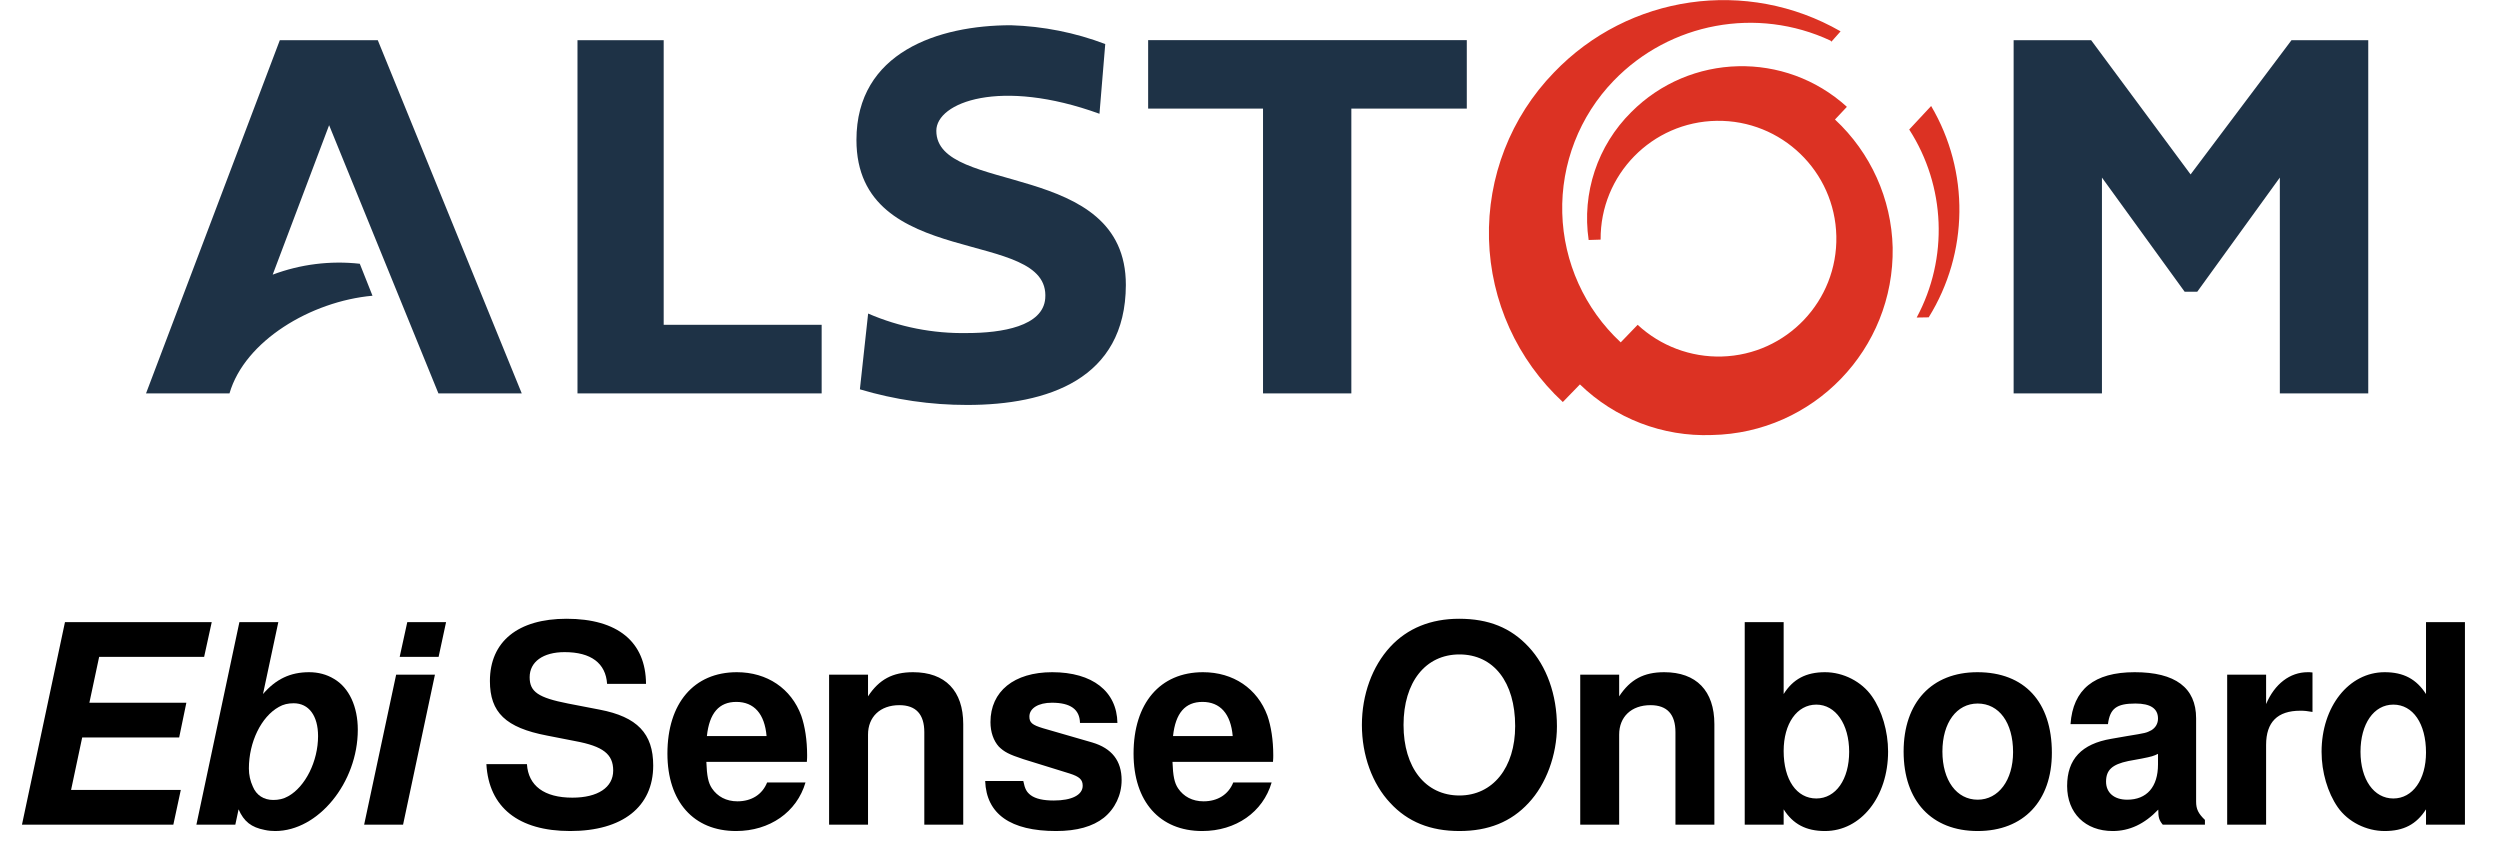
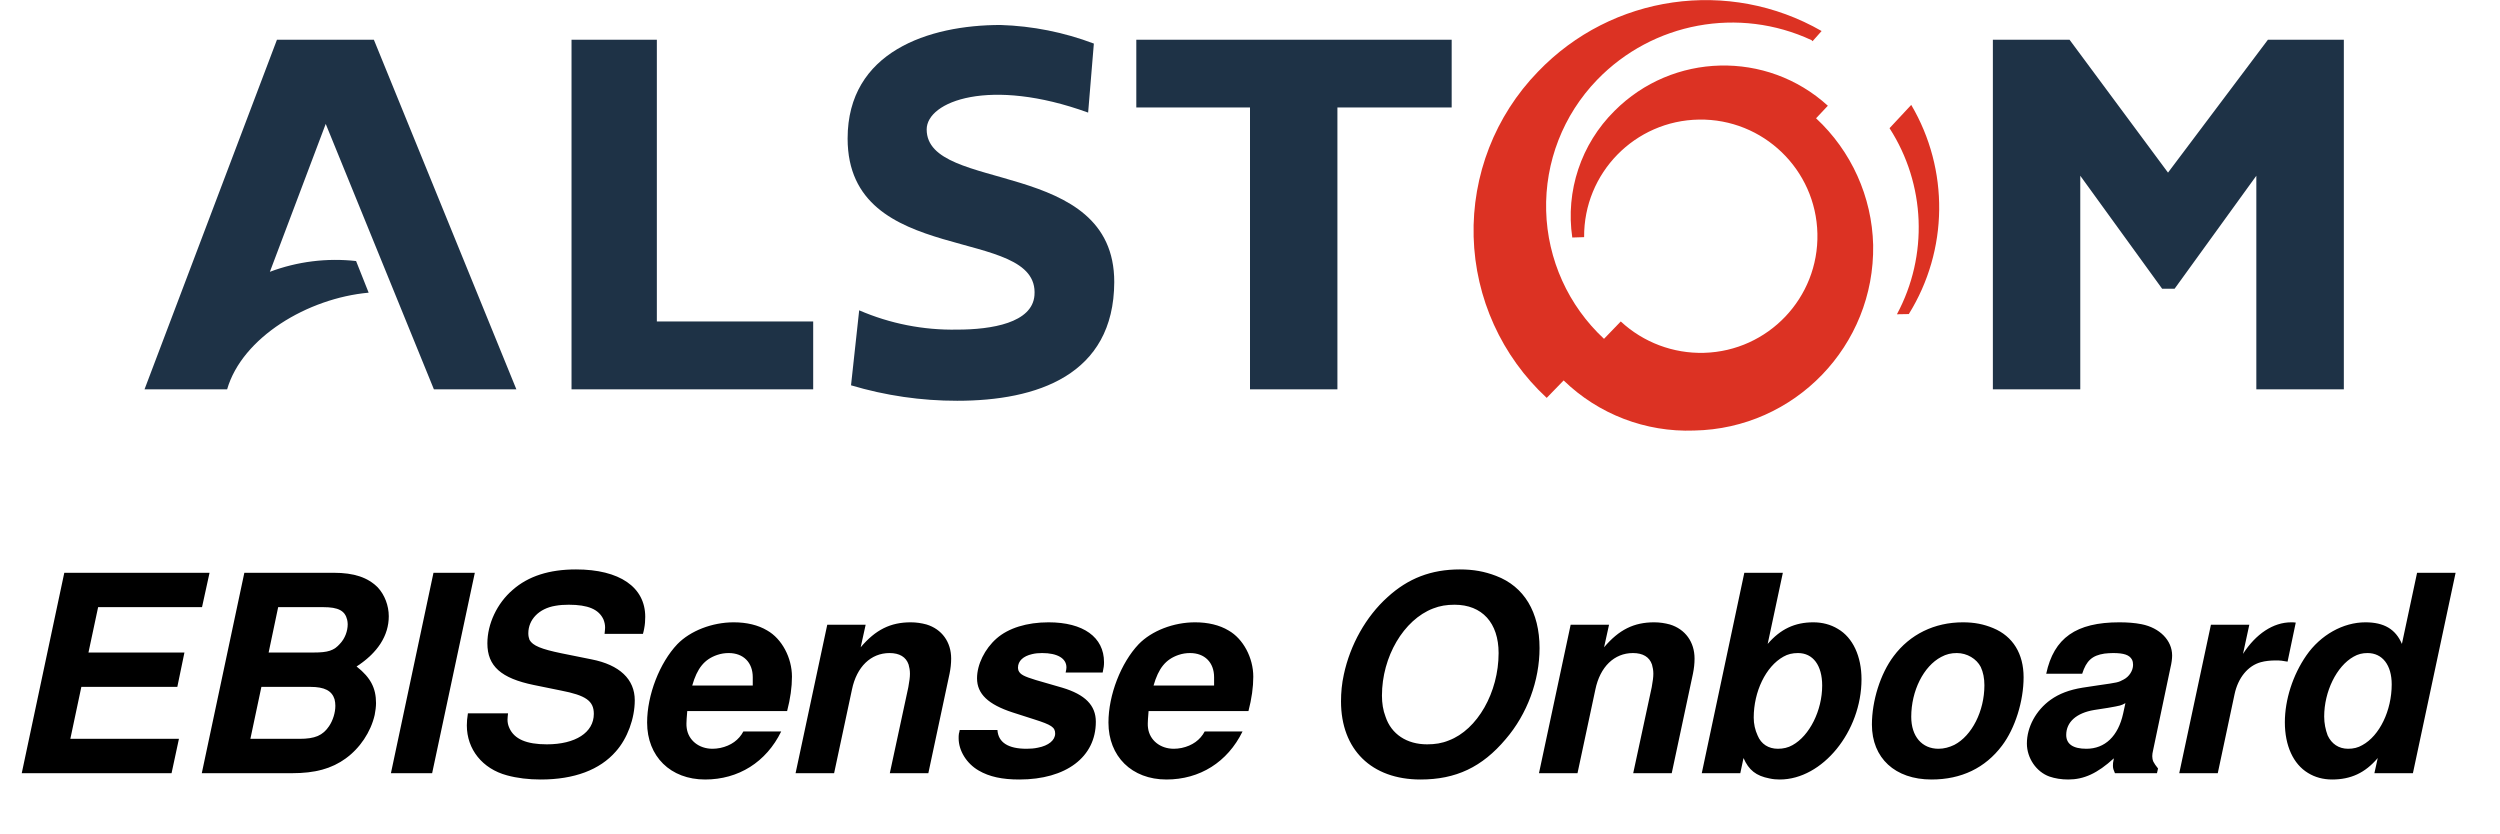
- <svg xmlns="http://www.w3.org/2000/svg" width="288px" height="97px" viewBox="0 0 288 97" version="1.1">
-   <g stroke="none" stroke-width="1" fill="none" fill-rule="evenodd">
-     <g id="Alstom" transform="translate(16, 0)" fill-rule="nonzero">
-       <path d="M206.467,12.211 L203.942,14.921 C208.142,21.449 208.472,29.741 204.802,36.581 L206.186,36.557 C210.799,29.125 210.907,19.747 206.467,12.211 L206.467,12.211 Z M195.389,13.768 L196.762,12.308 C189.651,5.836 178.707,6.104 171.921,12.916 C168.037,16.768 166.216,22.236 167.013,27.647 L168.392,27.604 C168.333,20.141 174.308,14.029 181.77,13.919 C189.232,13.809 195.385,19.742 195.546,27.203 C195.708,34.664 189.817,40.858 182.357,41.07 C178.77,41.169 175.288,39.858 172.657,37.418 L170.707,39.44 C166.551,35.579 164.123,30.208 163.972,24.537 C163.82,18.866 165.957,13.373 169.901,9.295 C176.388,2.587 186.416,0.732 194.873,4.677 L194.98,4.799 L196.035,3.611 C185.248,-2.59 171.622,-0.634 163.015,8.351 C158.037,13.481 155.339,20.402 155.531,27.547 C155.723,34.692 158.79,41.458 164.036,46.313 L166.008,44.283 C170.063,48.218 175.55,50.325 181.196,50.115 C192.912,49.896 202.237,40.231 202.036,28.515 C201.897,22.905 199.501,17.588 195.39,13.768 L195.389,13.768 Z" id="Shape" fill="#DC3223" />
-       <path d="M60.457,4.628 L50.526,4.628 L50.526,45.32 L78.655,45.32 L78.655,37.42 L60.457,37.42 L60.457,4.628 Z M16.236,4.628 L0.822,45.32 L10.437,45.32 C12.187,39.274 19.812,34.708 26.911,34.068 L25.448,30.385 C22.051,30.008 18.614,30.437 15.414,31.638 L21.914,14.422 L34.507,45.322 L44.107,45.322 L27.52,4.628 L16.236,4.628 Z M116.266,12.508 L129.5,12.508 L129.5,45.32 L139.675,45.32 L139.675,12.508 L152.975,12.508 L152.975,4.627 L116.266,4.627 L116.266,12.508 L116.266,12.508 Z M247.983,4.628 L236.356,20.093 L224.897,4.628 L215.97,4.628 L215.97,45.32 L226.144,45.32 L226.144,20.457 L235.672,33.608 L237.123,33.608 L246.637,20.457 L246.637,45.32 L256.823,45.32 L256.823,4.628 L247.983,4.628 Z M91.865,15.067 C91.865,11.797 99.207,8.948 110.659,13.106 L111.325,5.072 C107.848,3.755 104.178,3.024 100.462,2.908 C92.12,2.908 82.662,6.008 82.662,16.124 C82.662,31.285 105.051,26.099 104.412,34.374 C104.163,37.587 99.423,38.367 95.42,38.367 C91.499,38.443 87.608,37.678 84.009,36.121 L83.059,44.85 C87.07,46.049 91.234,46.655 95.42,46.65 C104.648,46.65 113.661,43.711 113.699,32.834 C113.717,18.296 91.865,22.526 91.865,15.067 L91.865,15.067 Z" id="Shape" fill="#1E3246" />
+ <svg xmlns="http://www.w3.org/2000/svg" width="291px" height="97px" viewBox="0 0 291 97" version="1.1">
+   <g id="Page-2" stroke="none" stroke-width="1" fill="none" fill-rule="evenodd">
+     <g id="Group-2">
+       <g id="Group" transform="translate(16, 0)" fill-rule="nonzero">
+         <path d="M206.467,12.211 L203.942,14.921 C208.142,21.449 208.472,29.741 204.802,36.581 L206.186,36.557 C210.799,29.125 210.907,19.747 206.467,12.211 L206.467,12.211 Z M195.389,13.768 L196.762,12.308 C189.651,5.836 178.707,6.104 171.921,12.916 C168.037,16.768 166.216,22.236 167.013,27.647 L168.392,27.604 C168.333,20.141 174.308,14.029 181.77,13.919 C189.232,13.809 195.385,19.742 195.546,27.203 C195.708,34.664 189.817,40.858 182.357,41.07 C178.77,41.169 175.288,39.858 172.657,37.418 L170.707,39.44 C166.551,35.579 164.123,30.208 163.972,24.537 C163.82,18.866 165.957,13.373 169.901,9.295 C176.388,2.587 186.416,0.732 194.873,4.677 L194.98,4.799 L196.035,3.611 C185.248,-2.59 171.622,-0.634 163.015,8.351 C158.037,13.481 155.339,20.402 155.531,27.547 C155.723,34.692 158.79,41.458 164.036,46.313 L166.008,44.283 C170.063,48.218 175.55,50.325 181.196,50.115 C192.912,49.896 202.237,40.231 202.036,28.515 C201.897,22.905 199.501,17.588 195.39,13.768 L195.389,13.768 Z" id="Shape" fill="#DC3223" />
+         <path d="M60.457,4.628 L50.526,4.628 L50.526,45.32 L78.655,45.32 L78.655,37.42 L60.457,37.42 L60.457,4.628 Z M16.236,4.628 L0.822,45.32 L10.437,45.32 C12.187,39.274 19.812,34.708 26.911,34.068 L25.448,30.385 C22.051,30.008 18.614,30.437 15.414,31.638 L21.914,14.422 L34.507,45.322 L44.107,45.322 L27.52,4.628 L16.236,4.628 Z M116.266,12.508 L129.5,12.508 L129.5,45.32 L139.675,45.32 L139.675,12.508 L152.975,12.508 L152.975,4.627 L116.266,4.627 L116.266,12.508 L116.266,12.508 Z M247.983,4.628 L236.356,20.093 L224.897,4.628 L215.97,4.628 L215.97,45.32 L226.144,45.32 L226.144,20.457 L235.672,33.608 L237.123,33.608 L246.637,20.457 L246.637,45.32 L256.823,45.32 L256.823,4.628 L247.983,4.628 Z M91.865,15.067 C91.865,11.797 99.207,8.948 110.659,13.106 L111.325,5.072 C107.848,3.755 104.178,3.024 100.462,2.908 C92.12,2.908 82.662,6.008 82.662,16.124 C82.662,31.285 105.051,26.099 104.412,34.374 C104.163,37.587 99.423,38.367 95.42,38.367 C91.499,38.443 87.608,37.678 84.009,36.121 L83.059,44.85 C87.07,46.049 91.234,46.655 95.42,46.65 C104.648,46.65 113.661,43.711 113.699,32.834 C113.717,18.296 91.865,22.526 91.865,15.067 L91.865,15.067 Z" id="Shape" fill="#1E3246" />
+       </g>
+       <text id="EBI-Sense-Onboard" font-family="Helvetica-BoldOblique, Helvetica" font-size="32" font-style="italic" font-weight="bold" letter-spacing="-0.48" fill="#000000">
+         <tspan x="0" y="90">EBI</tspan>
+         <tspan x="51.904" y="90" font-family="Helvetica-Bold, Helvetica"> Sense Onboard</tspan>
+       </text>
    </g>
-     <text id="Ebi-Sense-Onboard" font-family="Acumin Pro, Helvetica, Helvetica" font-size="32" font-weight="bold" letter-spacing="-0.48" fill="#000000">
-       <tspan x="0" y="95" font-style="italic">Ebi</tspan>
-       <tspan x="55" y="95">Sense Onboard</tspan>
-     </text>
  </g>
</svg>
